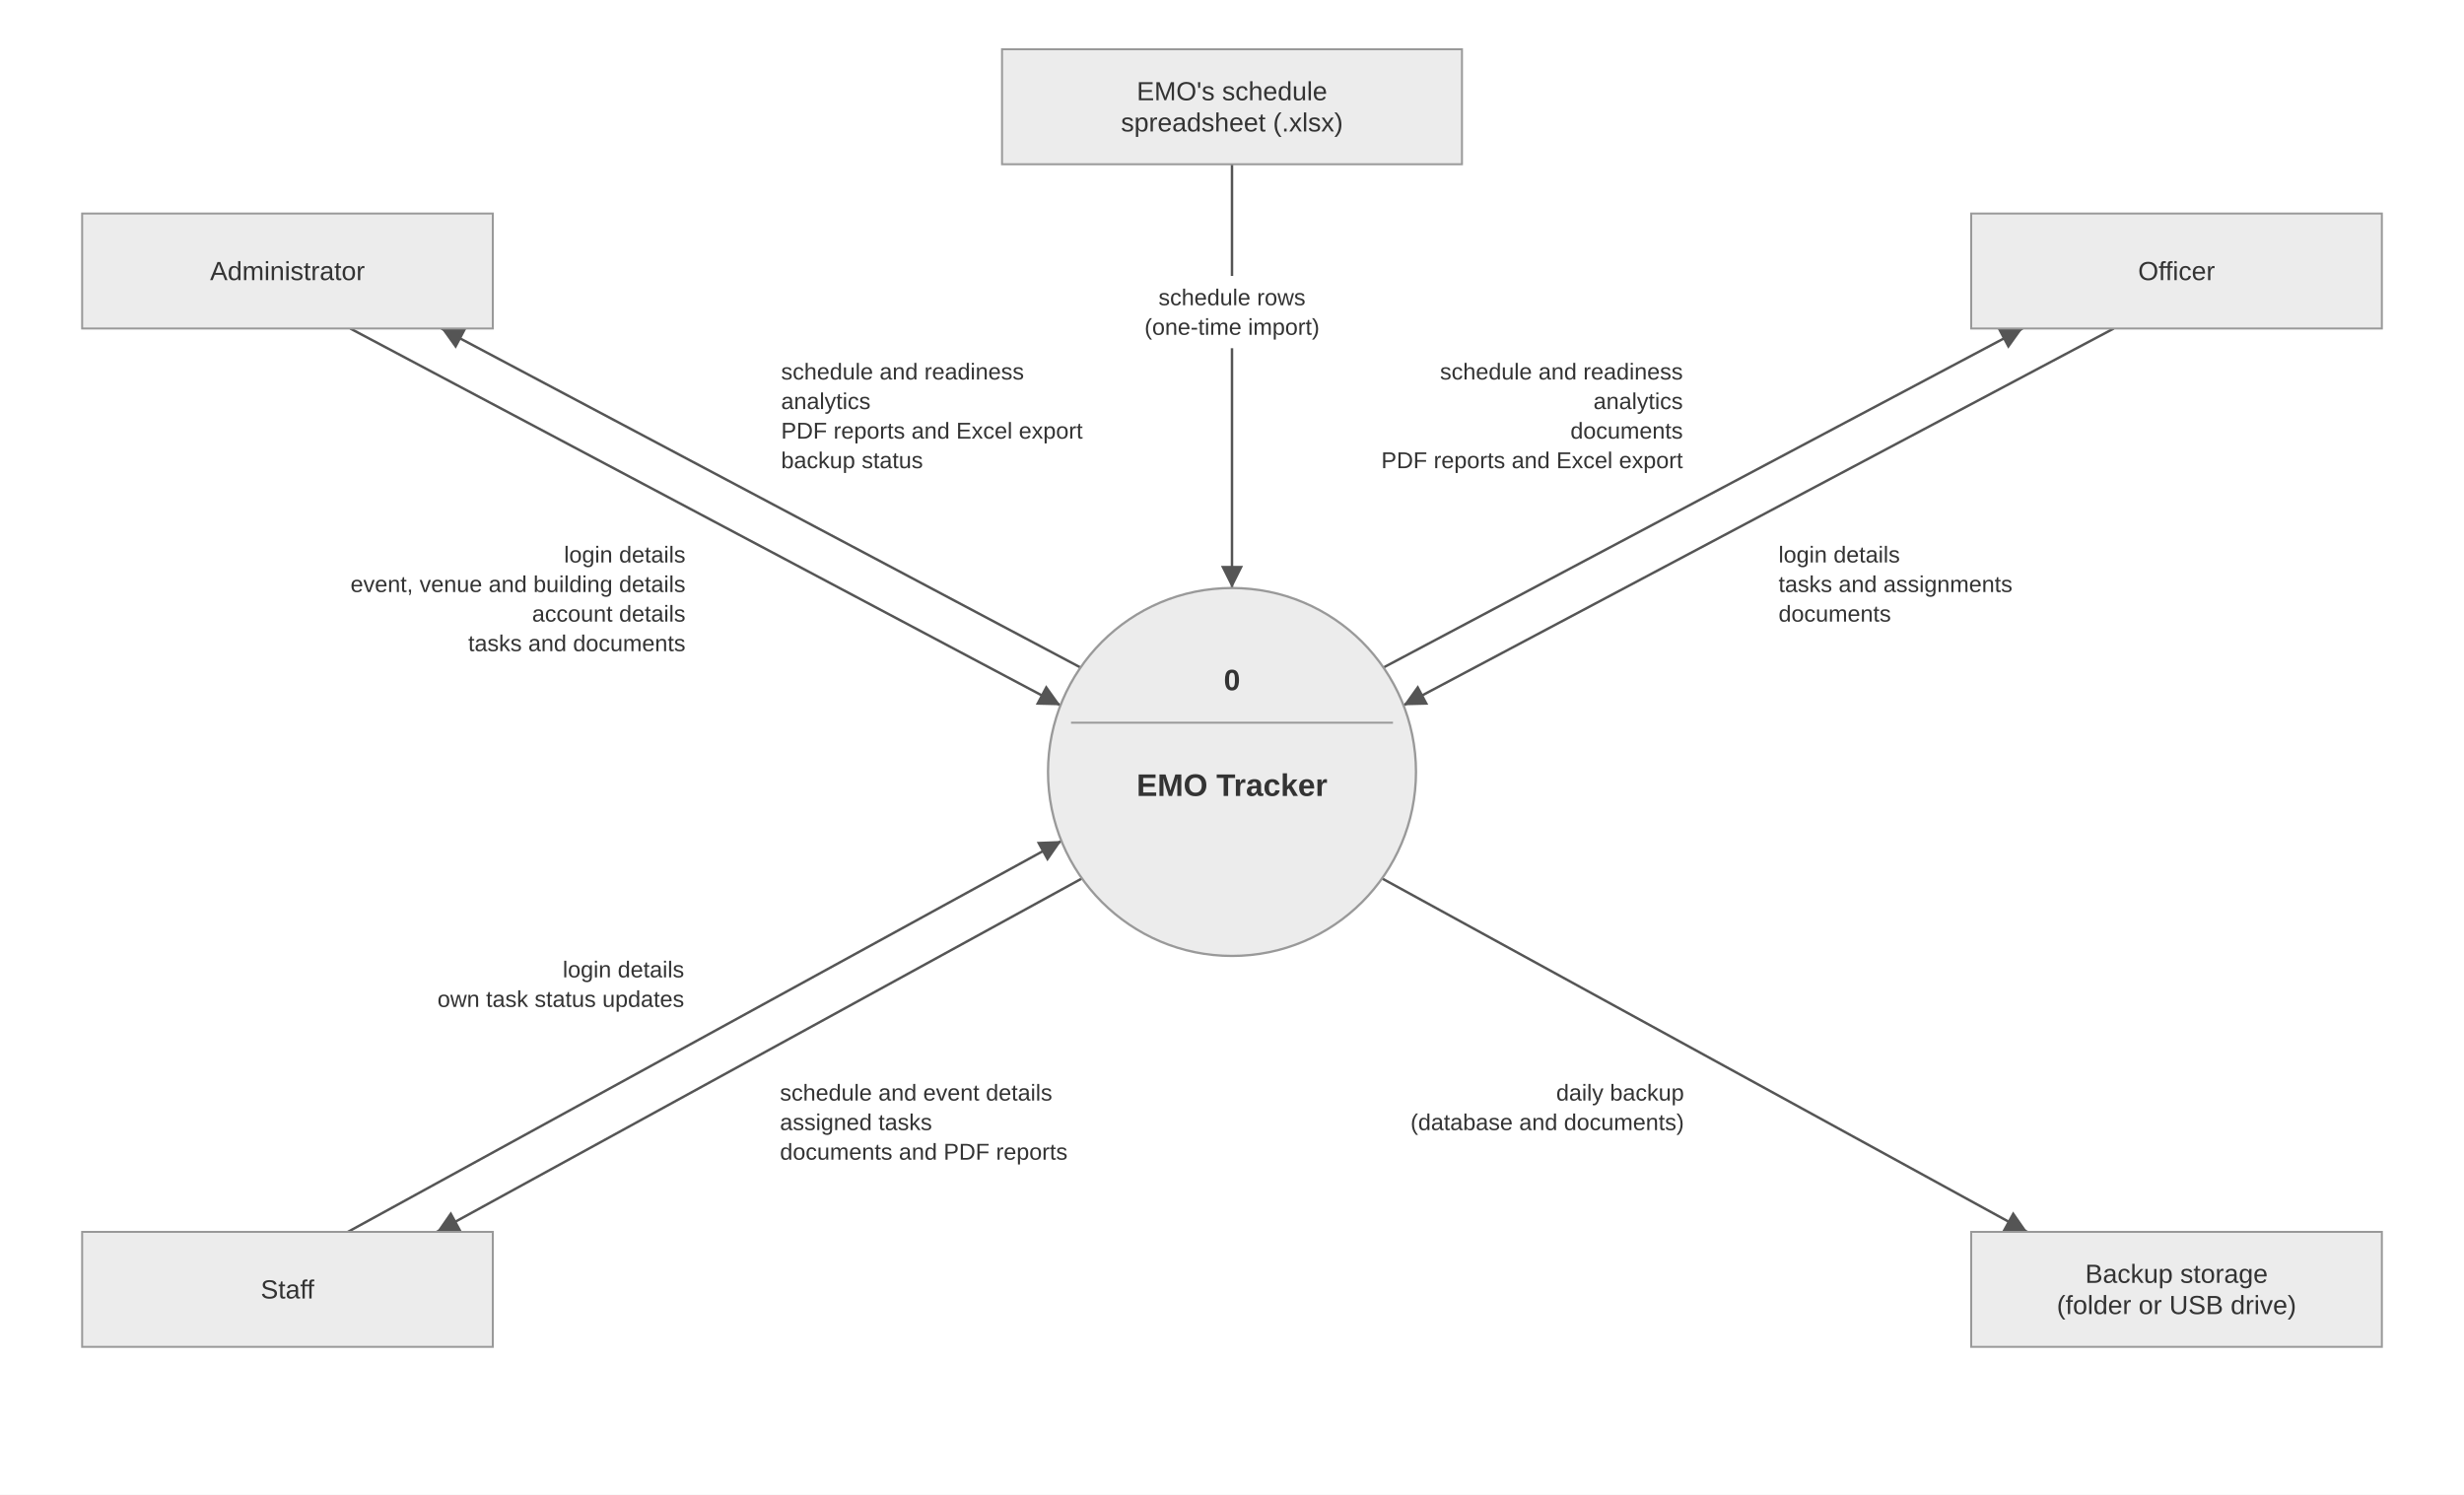
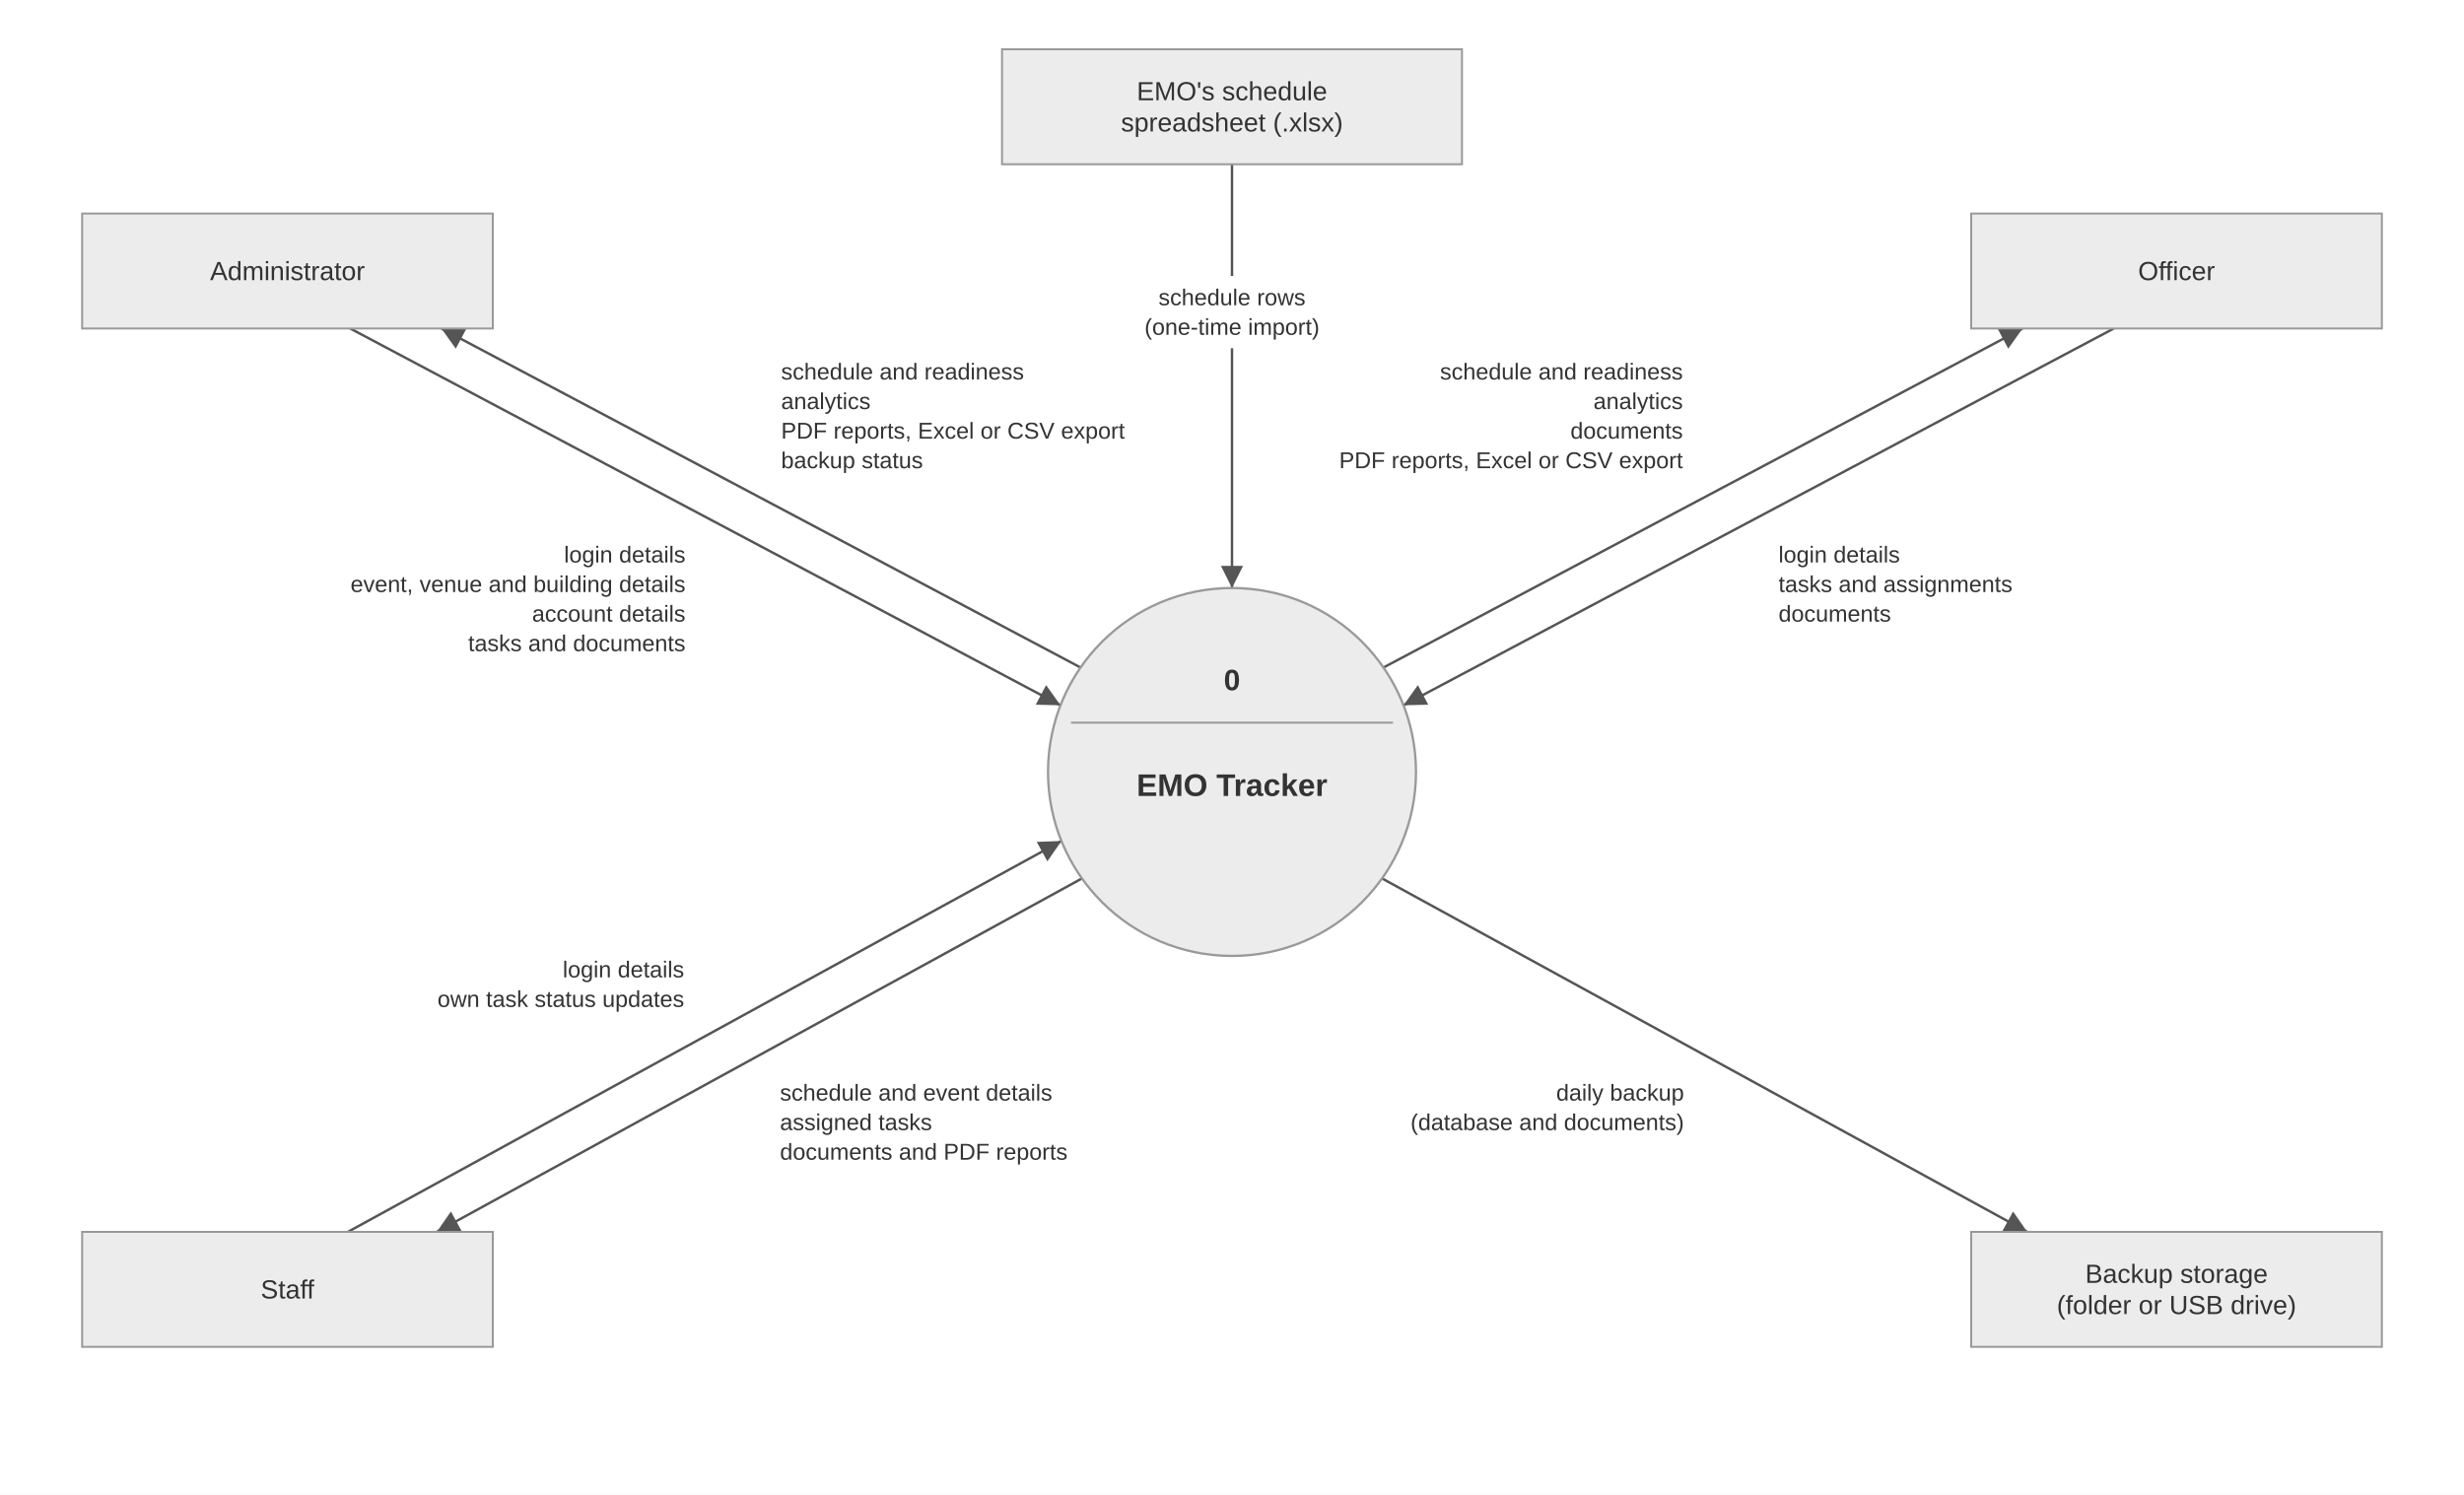
<svg xmlns="http://www.w3.org/2000/svg" width="1500" height="910" viewBox="0 0 1500 910" font-family="Arial, Helvetica, sans-serif" font-size="15" fill="#333333">
  <defs>
    <marker id="solid" viewBox="0 0 10 10" refX="10" refY="5" markerWidth="9" markerHeight="9" orient="auto-start-reverse">
      <path d="M0,0 L10,5 L0,10 z" fill="#555555" />
    </marker>
    <marker id="open" viewBox="0 0 10 10" refX="10" refY="5" markerWidth="10" markerHeight="10" orient="auto-start-reverse">
      <path d="M0,0 L10,5 L0,10" fill="none" stroke="#555555" stroke-width="1.3" />
    </marker>
  </defs>
  <rect width="1500" height="910" fill="#ffffff" />
  <line x1="213.2" y1="200.0" x2="645.6" y2="429.4" stroke="#555555" stroke-width="1.5" marker-end="url(#solid)" />
  <text x="417.3" y="337.6" text-anchor="end" dominant-baseline="central" font-size="14">login details</text>
  <text x="417.3" y="355.6" text-anchor="end" dominant-baseline="central" font-size="14">event, venue and building details</text>
  <text x="417.3" y="373.6" text-anchor="end" dominant-baseline="central" font-size="14">account details</text>
  <text x="417.3" y="391.6" text-anchor="end" dominant-baseline="central" font-size="14">tasks and documents</text>
  <line x1="657.8" y1="406.4" x2="268.7" y2="200.0" stroke="#555555" stroke-width="1.5" marker-end="url(#solid)" />
  <text x="475.5" y="226.2" text-anchor="start" dominant-baseline="central" font-size="14">schedule and readiness</text>
  <text x="475.5" y="244.2" text-anchor="start" dominant-baseline="central" font-size="14">analytics</text>
-   <text x="475.5" y="262.2" text-anchor="start" dominant-baseline="central" font-size="14">PDF reports and Excel export</text>
+   <text x="475.5" y="262.2" text-anchor="start" dominant-baseline="central" font-size="14">PDF reports, Excel or CSV export</text>
  <text x="475.5" y="280.2" text-anchor="start" dominant-baseline="central" font-size="14">backup status</text>
  <line x1="1286.8" y1="200.0" x2="854.4" y2="429.4" stroke="#555555" stroke-width="1.5" marker-end="url(#solid)" />
  <text x="1082.7" y="337.6" text-anchor="start" dominant-baseline="central" font-size="14">login details</text>
  <text x="1082.7" y="355.6" text-anchor="start" dominant-baseline="central" font-size="14">tasks and assignments</text>
  <text x="1082.7" y="373.6" text-anchor="start" dominant-baseline="central" font-size="14">documents</text>
  <line x1="842.2" y1="406.4" x2="1231.3" y2="200.0" stroke="#555555" stroke-width="1.5" marker-end="url(#solid)" />
  <text x="1024.5" y="226.2" text-anchor="end" dominant-baseline="central" font-size="14">schedule and readiness</text>
  <text x="1024.5" y="244.2" text-anchor="end" dominant-baseline="central" font-size="14">analytics</text>
  <text x="1024.5" y="262.2" text-anchor="end" dominant-baseline="central" font-size="14">documents</text>
-   <text x="1024.5" y="280.2" text-anchor="end" dominant-baseline="central" font-size="14">PDF reports and Excel export</text>
+   <text x="1024.5" y="280.2" text-anchor="end" dominant-baseline="central" font-size="14">PDF reports, Excel or CSV export</text>
  <line x1="211.8" y1="750.0" x2="646.2" y2="512.0" stroke="#555555" stroke-width="1.5" marker-end="url(#solid)" />
  <text x="416.5" y="590.2" text-anchor="end" dominant-baseline="central" font-size="14">login details</text>
  <text x="416.5" y="608.2" text-anchor="end" dominant-baseline="central" font-size="14">own task status updates</text>
  <line x1="658.7" y1="534.8" x2="265.9" y2="750.0" stroke="#555555" stroke-width="1.5" marker-end="url(#solid)" />
  <text x="474.8" y="665.2" text-anchor="start" dominant-baseline="central" font-size="14">schedule and event details</text>
  <text x="474.8" y="683.2" text-anchor="start" dominant-baseline="central" font-size="14">assigned tasks</text>
  <text x="474.8" y="701.2" text-anchor="start" dominant-baseline="central" font-size="14">documents and PDF reports</text>
  <line x1="841.3" y1="534.8" x2="1234.1" y2="750.0" stroke="#555555" stroke-width="1.5" marker-end="url(#solid)" />
  <text x="1025.2" y="665.2" text-anchor="end" dominant-baseline="central" font-size="14">daily backup</text>
  <text x="1025.2" y="683.2" text-anchor="end" dominant-baseline="central" font-size="14">(database and documents)</text>
  <line x1="750.0" y1="100.0" x2="750.0" y2="358.0" stroke="#555555" stroke-width="1.5" marker-end="url(#solid)" />
  <rect x="672" y="168" width="156" height="44" fill="#ffffff" />
  <text x="750" y="181.0" text-anchor="middle" dominant-baseline="central" font-size="14">schedule rows</text>
  <text x="750" y="199.0" text-anchor="middle" dominant-baseline="central" font-size="14">(one-time import)</text>
  <rect x="50" y="130" width="250" height="70" fill="#ececec" stroke="#999999" stroke-width="1.2" />
  <text x="175" y="165.0" text-anchor="middle" dominant-baseline="central" font-size="16">Administrator</text>
  <rect x="1200" y="130" width="250" height="70" fill="#ececec" stroke="#999999" stroke-width="1.2" />
  <text x="1325" y="165.0" text-anchor="middle" dominant-baseline="central" font-size="16">Officer</text>
  <rect x="50" y="750" width="250" height="70" fill="#ececec" stroke="#999999" stroke-width="1.2" />
  <text x="175" y="785.0" text-anchor="middle" dominant-baseline="central" font-size="16">Staff</text>
  <rect x="1200" y="750" width="250" height="70" fill="#ececec" stroke="#999999" stroke-width="1.2" />
  <text x="1325" y="775.5" text-anchor="middle" dominant-baseline="central" font-size="16">Backup storage</text>
  <text x="1325" y="794.5" text-anchor="middle" dominant-baseline="central" font-size="16">(folder or USB drive)</text>
  <rect x="610" y="30" width="280" height="70" fill="#ececec" stroke="#999999" stroke-width="1.2" />
  <text x="750" y="55.5" text-anchor="middle" dominant-baseline="central" font-size="16">EMO's schedule</text>
  <text x="750" y="74.5" text-anchor="middle" dominant-baseline="central" font-size="16">spreadsheet (.xlsx)</text>
  <circle cx="750" cy="470" r="112" fill="#ececec" stroke="#999999" stroke-width="1.4" />
  <line x1="652" y1="440" x2="848" y2="440" stroke="#999999" stroke-width="1.2" />
  <text x="750" y="414.0" text-anchor="middle" dominant-baseline="central" font-size="18" font-weight="bold">0</text>
  <text x="750" y="478.0" text-anchor="middle" dominant-baseline="central" font-size="19" font-weight="bold">EMO Tracker</text>
</svg>
